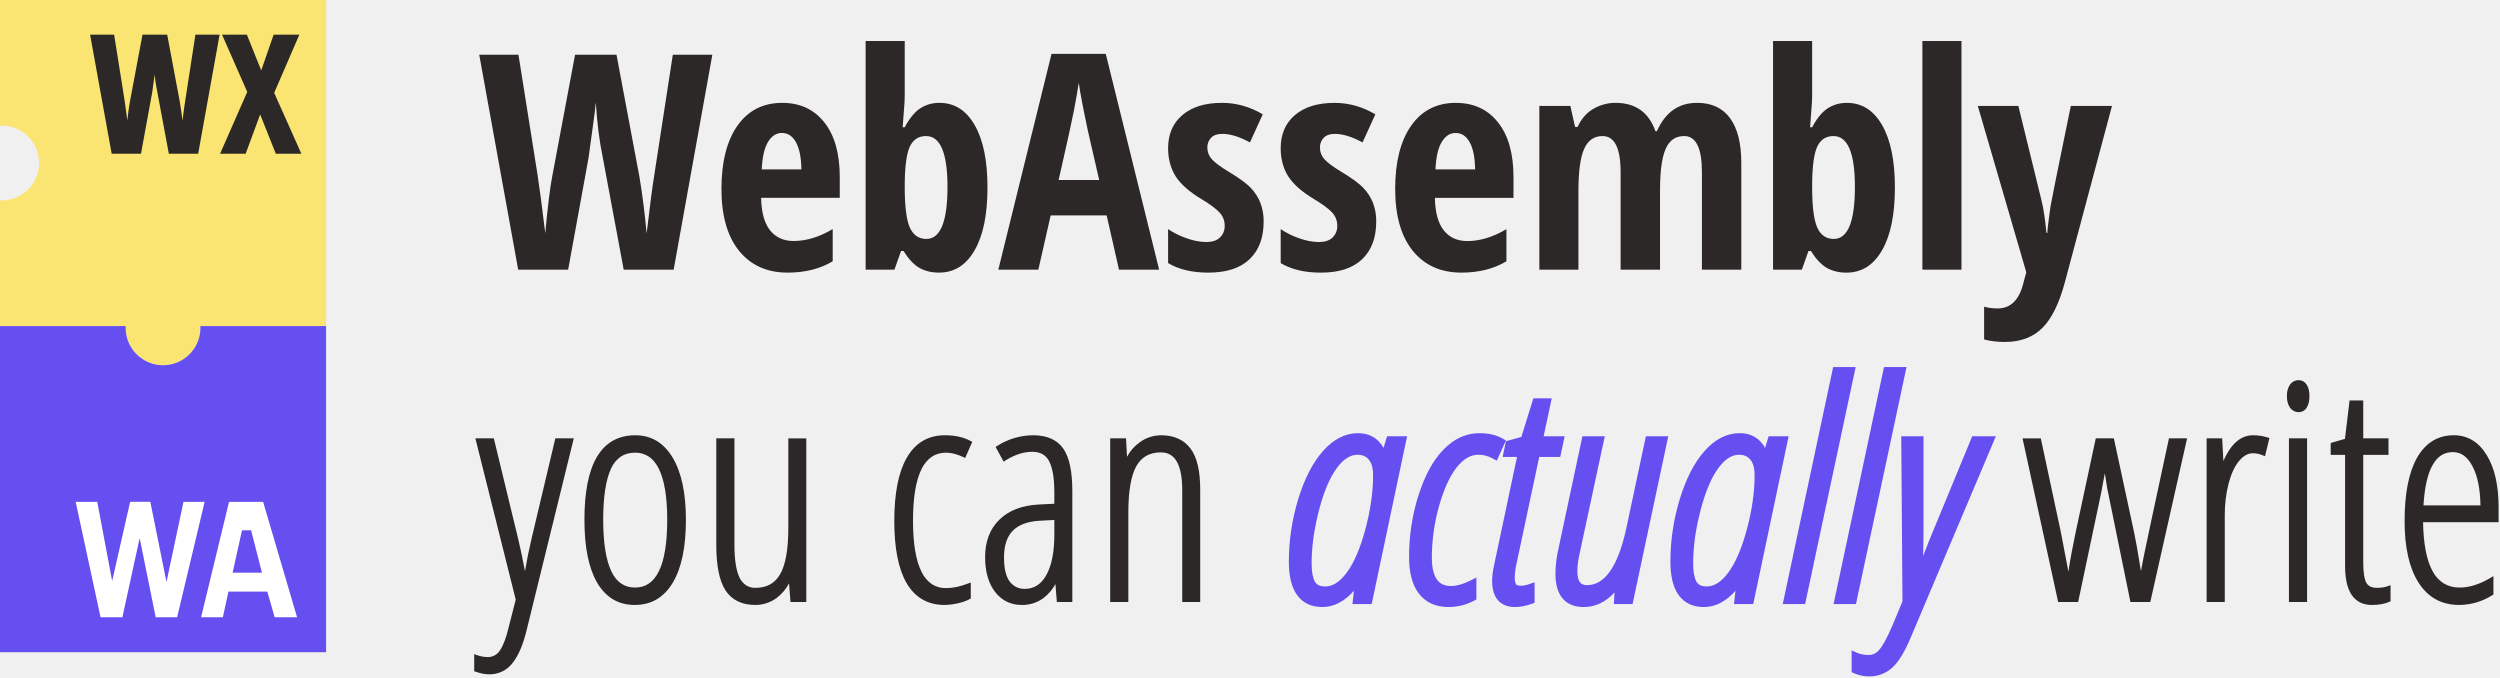
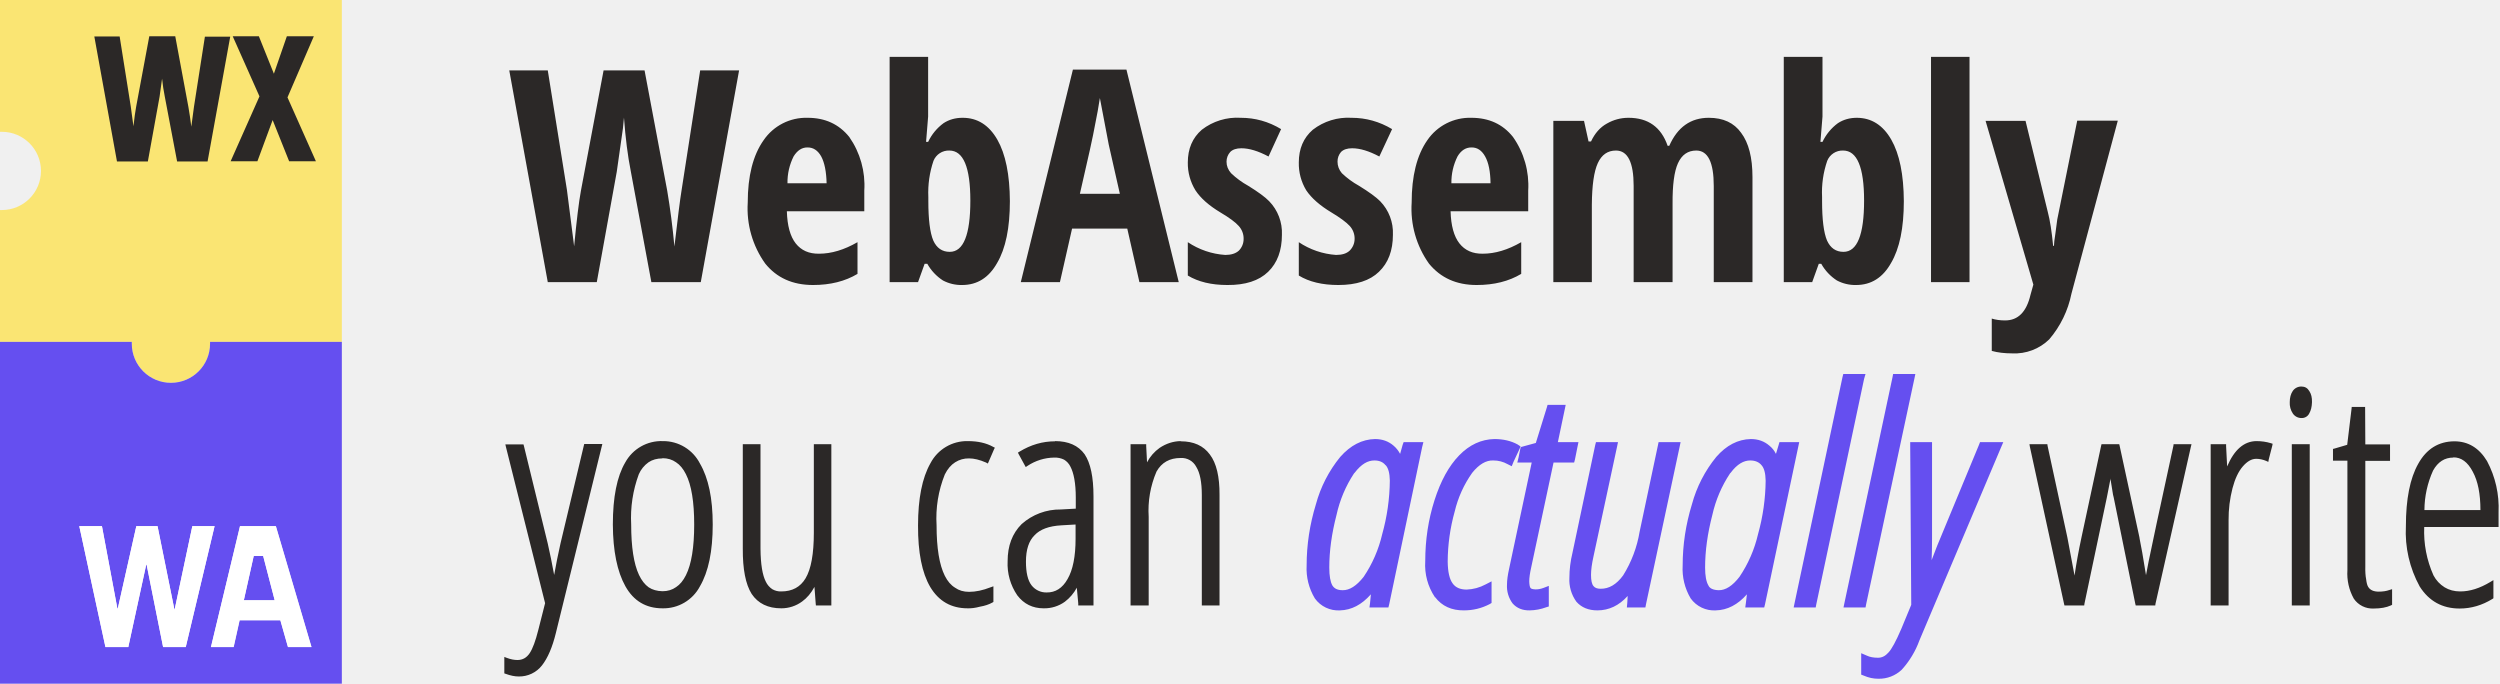
- <svg xmlns="http://www.w3.org/2000/svg" fill="none" viewBox="0 0 1196 324">
-   <path d="M60.16 156H0V95.84l.84.03a17.88 17.88 0 1 0 0-35.77q-.42 0-.84.04V0h156v156H95.86l.04.84a17.89 17.89 0 0 1-35.78 0z" fill="#fae573" />
-   <path d="M0 156v156h156V156H95.85q.04.42.04.84a17.89 17.89 0 0 1-35.78 0l.04-.84z" fill="#654ff0" />
-   <path d="M59.68 48.55q.5 3.26 1.23 9.07.63-5.8 1.22-8.87l6.04-32.17h11.82l6.04 32.18q.73 4.38 1.27 8.96.81-6.56 1.26-9.18l4.92-31.96h11.58L94.8 73.56H80.77l-5.54-29.7q-.77-3.65-1.26-8.06l-1.12 8.17V44l-5.4 29.56H53.43L43.1 16.58h11.5zm65.29-14.86 5.94-17.11h12.3l-12.04 27.84 13.01 29.14h-12.22l-7.5-18.8-6.95 18.8h-12.23l13-29.6-12.05-27.38h11.87z" fill="#2b2827" />
-   <path d="m236.43 210.48 11.53 47.6q1.64 6.9 3.19 15.21 1.22-7.44 3.09-15.35l11.25-47.46.18-.77h8.82l-.3 1.24-22.3 90.7c-1.65 6.77-3.85 11.97-6.65 15.5a13.7 13.7 0 0 1-11.33 5.44q-2.9-.01-6.38-1.25l-.67-.23v-8.17l1.33.47q2.67.93 5.15.93a6.7 6.7 0 0 0 5.85-3.22c1.54-2.24 2.96-5.96 4.22-11.27v-.01l3.32-12.98-19-75.9-.3-1.25h8.81zm67.5-2.25c7.71 0 13.72 3.67 17.95 10.83 4.21 7.1 6.26 17.02 6.26 29.62 0 12.92-2.05 22.98-6.26 30.04-4.2 7.08-10.3 10.69-18.22 10.69-7.84 0-13.87-3.61-18.02-10.7-4.07-7.06-6.05-17.11-6.05-30.03 0-13.22 1.95-23.3 5.98-30.1 4.07-6.88 10.24-10.35 18.37-10.35m47.41 52.26c0 7.51.9 12.82 2.56 16.07a9 9 0 0 0 3.1 3.5 8 8 0 0 0 4.38 1.16c5.44 0 9.32-2.16 11.8-6.46 2.57-4.45 3.94-11.78 3.94-22.14v-42.9h8.6V288h-7.54l-.08-.92-.63-8a21 21 0 0 1-6 7.04h-.02a17 17 0 0 1-10.07 3.29c-6.4 0-11.25-2.3-14.33-7-2.98-4.61-4.39-11.98-4.39-21.92v-50.78h8.68zm100.68-52.26q7.28 0 12.3 2.73l.8.44-.38.84-2.6 5.9-.4.94-.93-.43q-4.57-2.1-8.23-2.09-3.93.01-6.8 1.93a15 15 0 0 0-4.91 5.9c-2.7 5.39-4.1 13.58-4.1 24.71 0 11.04 1.4 19.16 4.1 24.5a15 15 0 0 0 4.9 5.85 12 12 0 0 0 6.8 1.9q4.77.02 10.48-2.17l1.36-.53v7.68l-.53.28q-2.49 1.35-5.96 2.07-3.44.73-6.05.73c-8 0-14.08-3.5-18.15-10.41-3.98-6.89-5.9-16.84-5.9-29.76 0-13.1 1.94-23.22 5.96-30.24 4.11-7.14 10.22-10.77 18.24-10.77m42.25 0c6.5 0 11.38 2.08 14.4 6.4 2.94 4.2 4.32 11.08 4.32 20.4V288h-7.4l-.08-.92-.6-7.64a21 21 0 0 1-5.83 6.75 17 17 0 0 1-10.3 3.22c-5.27 0-9.57-2.12-12.8-6.3h-.01c-3.17-4.22-4.7-9.77-4.7-16.57 0-7.48 2.25-13.5 6.84-17.95 4.58-4.47 10.95-6.85 19-7.24l7.27-.37v-5.38c0-7.08-.9-12.05-2.55-15.06a8 8 0 0 0-3.15-3.3 10 10 0 0 0-4.83-1.1c-4.13 0-8.4 1.35-12.83 4.14l-.9.56-.5-.93-2.89-5.27-.45-.83.8-.5a32 32 0 0 1 17.2-5.08m636.28 1.48h12.09v7.9h-12.09v51.25q0 3.82.41 6.34t1.13 3.7c.89 1.48 2.47 2.32 5.05 2.32q2.96 0 5.15-.79l1.33-.47v7.68l-.58.27q-3.37 1.51-8.36 1.5c-4.23 0-7.51-1.6-9.69-4.86-2.13-3.18-3.12-7.83-3.12-13.8v-53.13H1115v-5.69l.72-.21 6.11-1.78 2.1-17.49.11-.88h6.53zm43.29-1.48c6.73 0 12.02 3.25 15.83 9.55 3.79 6.22 5.63 14.53 5.63 24.85v7.19h-36.12c.17 10.54 1.73 18.33 4.57 23.48a15 15 0 0 0 5.39 5.85 14.5 14.5 0 0 0 7.59 1.93q6.83.02 14.6-4.57l1.51-.9v8.78l-.47.3a29.6 29.6 0 0 1-15.92 4.72c-8.41 0-14.94-3.6-19.48-10.73h-.01c-4.45-7.12-6.62-16.92-6.62-29.3 0-13.1 1.93-23.24 5.9-30.3 4.05-7.17 9.94-10.85 17.6-10.85m-618.4 0c6.16 0 10.92 2.1 14.1 6.39 3.15 4.2 4.62 10.82 4.62 19.65V288h-8.6v-53.6c0-6.26-.94-10.79-2.68-13.72-1.69-2.86-4.17-4.26-7.58-4.26-5.37 0-9.22 2.2-11.7 6.59-2.5 4.5-3.82 11.81-3.82 22.08V288h-8.68v-78.29h7.57l.06.95.41 7.88a20 20 0 0 1 6.1-6.96 17.4 17.4 0 0 1 10.2-3.35m421.03 2.27 9.5 44.44v.02l3.53 18.52q1.26-8.38 3.44-18.68l9.49-44.3.17-.79h8.65l.17.8 9.56 44.42.14.68q1 4.67 3.09 17.66.49-2.75 1.28-6.78v-.01l.98.2-.98-.2q1.9-9.36 11.95-55.98l.17-.79h8.67l-.27 1.22-17.16 76.29-.18.78h-9.49l-.16-.8-10.55-51.68-.27-1.18-.02-.05v-.05q-.05-.44-1.26-7.86l-.07.38v.02l-1.62 8.72v.03l-10.9 51.68-.17.79h-9.56l-.17-.79-16.6-76.29-.26-1.2h8.73zm101.33-2.27q3.72 0 6.98 1.04l.89.28-.22.9-1.62 6.68-.27 1.14-1.09-.45a12 12 0 0 0-4.81-.98c-2.19 0-4.35 1.13-6.48 3.66q-3.13 3.69-5 10.65a60 60 0 0 0-1.87 15.42V288h-8.68v-78.29h7.44l.05.95.52 9.89c3.48-7.96 8.14-12.32 14.16-12.32m25.89 79.77h-8.68v-78.29h8.68zm-606.2-38.88c-6 .32-10.28 1.98-13.05 4.83-2.7 2.8-4.14 6.98-4.14 12.73 0 5.45.97 9.24 2.75 11.56a8.6 8.6 0 0 0 7.22 3.47c4.36 0 7.76-2.1 10.23-6.52 2.56-4.52 3.88-11 3.88-19.55v-6.89zm-193.7-32.56q-4.02.01-6.84 1.9a13.7 13.7 0 0 0-4.7 5.82c-2.43 5.34-3.7 13.43-3.7 24.4s1.32 19.11 3.85 24.54q1.88 4.02 4.7 5.92a11.5 11.5 0 0 0 6.7 1.94q3.82 0 6.6-1.92 2.82-1.88 4.79-5.87c2.63-5.36 3.99-13.53 3.99-24.61 0-10.99-1.37-19.08-4-24.4q-1.95-3.94-4.78-5.82a11.5 11.5 0 0 0-6.6-1.9m869.63-.28c-4.17 0-7.42 2.04-9.79 6.36q-3.5 6.29-4.27 19.13h27.26q-.16-11.72-3.75-18.58c-2.42-4.75-5.57-6.9-9.45-6.9m-73.76-34.41c1.65 0 2.96.8 3.87 2.22.89 1.4 1.28 3.25 1.28 5.46 0 2.13-.39 3.94-1.27 5.37l-.01.01a4.4 4.4 0 0 1-3.87 2.23c-1.7 0-3.11-.76-4.17-2.16l-.01-.01-.01-.02c-1-1.44-1.45-3.28-1.45-5.42 0-2.23.45-4.1 1.46-5.5l.01-.03a5 5 0 0 1 4.17-2.15M976.41 94.9q1.6 5.9 2.6 16.52h.42q.07-1.68.63-5.98.56-4.35.92-6.81.35-2.47 9.7-47.96h19.69l-22.43 83.96q-4.08 15.45-10.83 22.21-6.75 6.75-18 6.75-5.55 0-9.91-1.2v-15.67q2.88.84 6.46.84 9.43 0 12.38-12.37l1.34-4.92-23.2-79.6h19.4zM374.18 49.2q12.8 0 20.18 9.35 7.38 9.27 7.38 26.08v9.99h-37.62q.21 10.48 4.3 15.6 4.07 5.07 11.24 5.07 9.15 0 18.7-5.7V125q-9 5.42-21.58 5.42-14.7 0-23.2-10.41-8.44-10.47-8.44-29.6 0-19.41 7.67-30.3t21.37-10.9m58.64-4.01q0 1.62-.07 3.37-.07 1.76-.91 12.3h.98q3.45-6.46 7.45-9.06a16.5 16.5 0 0 1 9.21-2.6q10.7 0 16.8 10.61 6.13 10.62 6.13 29.89 0 19.47-6.2 30.09-6.1 10.62-17 10.62-5.28 0-9.36-2.25-4-2.33-7.6-8.09h-1.19L427.9 129h-13.78V19.6h18.7zm151.66 4q10.41 0 19.62 5.49l-6.12 13.43q-7.52-4.08-13.21-4.08-3.6 0-5.42 1.9a6.6 6.6 0 0 0-1.76 4.64q0 3.16 2.18 5.63 2.25 2.46 8.3 6.11 7.32 4.43 10.27 7.53 2.95 3.09 4.57 7.03a24 24 0 0 1 1.61 9.2q0 11.48-6.75 17.94-6.68 6.4-19.75 6.4-11.61 0-19.2-4.57V109.6a37 37 0 0 0 9 4.43 29 29 0 0 0 9.14 1.76q4.36 0 6.61-2.1a7.5 7.5 0 0 0 2.32-5.7q0-3.6-2.39-6.26-2.4-2.67-8.79-6.54-8.5-5.06-12.23-10.76-3.66-5.77-3.66-13.57 0-9.98 6.82-15.82 6.9-5.83 18.84-5.83m53.86 0q10.41 0 19.62 5.49l-6.12 13.43q-7.52-4.08-13.22-4.08-3.59 0-5.4 1.9a6.6 6.6 0 0 0-1.77 4.64q0 3.16 2.18 5.63 2.25 2.46 8.3 6.11 7.32 4.43 10.27 7.53 2.95 3.09 4.57 7.03a24 24 0 0 1 1.61 9.2q0 11.48-6.75 17.94-6.68 6.4-19.75 6.4-11.61 0-19.2-4.57v-16.25a37 37 0 0 0 9 4.43 29 29 0 0 0 9.14 1.76q4.36 0 6.61-2.1a7.5 7.5 0 0 0 2.32-5.7q0-3.6-2.4-6.26-2.37-2.67-8.78-6.54-8.5-5.06-12.23-10.76-3.66-5.77-3.66-13.57 0-9.98 6.82-15.82 6.9-5.83 18.84-5.83m58.15 0q12.8 0 20.18 9.36 7.38 9.27 7.38 26.08v9.99h-37.61q.21 10.48 4.29 15.6 4.08 5.07 11.25 5.07 9.13 0 18.7-5.7V125q-9 5.42-21.59 5.42-14.7 0-23.2-10.41-8.44-10.47-8.44-29.6 0-19.41 7.67-30.3 7.65-10.9 21.37-10.9m170.44-4q0 1.62-.07 3.37-.07 1.76-.91 12.3h.98q3.45-6.46 7.45-9.06a16.5 16.5 0 0 1 9.21-2.6q10.7 0 16.8 10.61 6.13 10.62 6.13 29.89 0 19.47-6.2 30.09-6.1 10.62-17 10.62-5.28 0-9.36-2.25-4-2.33-7.6-8.09h-1.19l-3.16 8.93h-13.78V19.6h18.7zM257.25 84.2q1.35 8.72 3.59 27.35 1.75-18.84 3.3-26.93l10.97-58.43h19.83l10.97 58.43q2.18 13.01 3.44 27.07 2.46-20.81 3.59-27.49l8.93-58h18.91L322.28 129h-23.9l-10.05-53.86q-2.32-11.03-3.3-26.09l-.57 5.2-2.88 21.17L271.8 129h-23.9L229.27 26.2h18.77zM554.53 129h-19.2l-5.9-25.94h-26.79l-5.9 25.94H477.6l25.45-103.22H529zm257.35-79.8q10.4 0 15.75 7.3 5.4 7.32 5.4 21.38V129H814.2V82.31q0-17.22-8.51-17.22-6.2 0-8.86 6.18-2.67 6.11-2.67 19.7V129H775.3V82.31q0-17.22-8.65-17.22-6.05 0-8.78 6.11-2.75 6.11-2.75 20.18V129h-18.7V50.67h14.84l2.25 10.06h1.2q2.8-5.99 7.65-8.72a21 21 0 0 1 10.48-2.81q14.34 0 19.13 13.57h.7q5.97-13.57 19.2-13.57m126.5 79.8h-18.7V19.6h18.7zM443.02 65.09q-5.35 0-7.74 4.99-2.32 5-2.46 17.58v1.9q0 13.64 2.4 19.19 2.45 5.56 7.94 5.56 10.12 0 10.12-24.9 0-24.32-10.26-24.32m434.1 0q-5.34 0-7.73 4.99-2.32 5-2.46 17.58v1.9q0 13.64 2.39 19.19 2.46 5.56 7.95 5.56 10.12 0 10.12-24.9 0-24.32-10.26-24.32M516.08 39.56q-.9 6.05-2.32 13.36-1.4 7.25-7.31 33.19h19.4l-5.48-23.9q-.5-2.2-2.25-10.9-1.69-8.8-2.04-11.75M374.04 63.61q-4.01 0-6.61 4.29-2.6 4.22-3.02 13.15h18.98q-.14-8.58-2.6-13.01-2.47-4.43-6.75-4.43m322.31 0q-4 0-6.6 4.29-2.61 4.22-3.03 13.15h18.98q-.15-8.58-2.6-13.01t-6.75-4.43" fill="#2b2827" />
-   <path d="M920.19 255.64q0 5.18-.18 10.38a231 231 0 0 1 2.73-7l20.76-50.3h11.31l-40.69 96.21c-2.74 6.54-5.6 11.38-8.62 14.25a16 16 0 0 1-11.36 4.41q-3.67 0-7.12-1.5l-1.2-.52v-10.4l2.79 1.2c1.42.62 3.2.97 5.39.97 1.9 0 3.52-.74 4.96-2.4l.01-.02.02-.02c1.58-1.74 3.7-5.51 6.32-11.61l4.83-11.56-.58-79.02h10.63zm-270.53-48.4c3.54 0 6.62 1 9.08 3.12a14 14 0 0 1 3.15 3.94l1.69-5.59h9.57L656.21 289H647l.73-6.36c-4.5 5.02-9.5 7.77-15.08 7.77-5.22 0-9.4-1.88-12.18-5.8-2.7-3.8-3.88-9.25-3.88-16.03q0-15 4.44-29.69c3-9.78 6.92-17.5 11.8-23.03 4.96-5.6 10.58-8.63 16.83-8.63m58.08 0c4.28 0 8.02.81 11.12 2.58l1.58.9-4.38 9.67-1.9-1.03a14.3 14.3 0 0 0-6.98-1.8c-3.5 0-6.95 1.82-10.32 6.07-3.33 4.25-6.19 10.46-8.5 18.75a92 92 0 0 0-3.37 24.3c0 5.05.92 8.47 2.44 10.6 1.43 2 3.58 3.08 6.81 3.08 2.54 0 5.58-.81 9.16-2.6l2.9-1.45v10.48l-1.06.57a26 26 0 0 1-12.33 3.05c-5.96 0-10.76-2.09-14.1-6.4h-.01c-3.23-4.24-4.7-10.15-4.7-17.46q0-15.56 4.53-29.65c3-9.4 6.95-16.73 11.93-21.81 5-5.15 10.75-7.85 17.18-7.85m30.74 1.47h10.06l-2.13 9.9h-10.05l-10.77 50.66v.02a34 34 0 0 0-.94 7.02c0 1.9.34 2.85.65 3.28.3.3.9.63 2.2.63q1.79.01 4-.74l2.64-.9v9.83l-1.33.47q-4.2 1.51-8.05 1.53c-3.39 0-6.26-1.03-8.23-3.37-1.92-2.28-2.7-5.48-2.7-9.25q.01-2.99.95-7.44l10.96-51.73h-6.9l1.62-7.55 7.35-2 5.74-18.5h8.8zm17.34 55.5v.04a41 41 0 0 0-1.22 9.04c0 2.68.52 4.33 1.24 5.27.64.84 1.64 1.38 3.37 1.38 4.1 0 7.74-2 10.94-6.5 3.25-4.56 5.95-11.58 7.99-21.24l9.26-43.49h10.7L781.01 289h-8.94l.32-5.56c-4.2 4.53-9.11 6.97-14.73 6.97-4.26 0-7.78-1.3-10.18-4.2-2.35-2.84-3.35-6.86-3.35-11.73q.01-5.8 1.46-12.12l11.44-53.65h10.7zm76.38-56.98c3.53 0 6.6 1 9.07 3.13q1.88 1.62 3.15 3.94l1.69-5.59h9.57L838.74 289h-9.21l.73-6.36c-4.5 5.02-9.5 7.77-15.08 7.77-5.22 0-9.4-1.88-12.18-5.8-2.7-3.8-3.88-9.25-3.88-16.03q0-15 4.44-29.69c3-9.78 6.92-17.5 11.8-23.03 4.96-5.6 10.58-8.63 16.84-8.63M863.56 289h-10.7l24.12-113.4h10.77zm24.32 0h-10.7l24.13-113.4h10.77zm-238.5-71.44c-3.14 0-6.33 1.74-9.54 5.94l-.31.43c-3.3 4.44-6.17 11.12-8.53 20.2q-3.53 13.56-3.52 25.43c0 4.12.6 6.95 1.56 8.72.82 1.41 2.27 2.29 4.94 2.29 3.35 0 6.76-1.9 10.22-6.51 3.44-4.59 6.45-11.44 8.95-20.7q3.73-13.85 3.73-25.99c0-3.64-.8-6.02-2.05-7.48l-.02-.02-.02-.02c-1.2-1.47-2.9-2.29-5.4-2.29m182.53 0c-3.14 0-6.33 1.74-9.53 5.94l-.32.43c-3.3 4.44-6.17 11.12-8.53 20.2Q810 257.68 810 269.55c0 4.12.6 6.95 1.57 8.72.81 1.41 2.26 2.29 4.94 2.29 3.34 0 6.75-1.9 10.2-6.51 3.45-4.59 6.46-11.44 8.96-20.7q3.74-13.85 3.73-25.99c0-3.64-.8-6.02-2.05-7.48l-.02-.02-.02-.02c-1.2-1.47-2.9-2.29-5.4-2.29" fill="#654ff0" />
-   <path d="M53.6 277.67h.13l8.52-37.6h9.67l7.66 38.07h.13l8.07-38.06H97.9L84.74 295.3H74.48l-7.6-37.6h-.13l-8.2 37.6H48.1l-11.9-55.22h10.33zm88.52 17.63H131.4l-3.53-12.29H109.3l-2.7 12.3H96.2l13.37-55.23h16.3zm-26.34-41.6-4.5 20.26h14.03l-5.18-20.27z" fill="#fff" />
+ <svg xmlns="http://www.w3.org/2000/svg" fill="none" viewBox="0 0 1214 332">
+   <path d="M64 166H0v-64h.9a19 19 0 1 0 0-38H0V0h166v166h-64v.9a19 19 0 0 1-38 0z" fill="#fae573" />
+   <path d="m63.5 51.7 1.3 9.6q.7-6.2 1.3-9.4l6.4-34.3h12.6L91.5 52q.8 4.6 1.4 9.5l1.3-9.7 5.3-34h12.3l-11 60.6H86l-6-31.6a92 92 0 0 1-1.3-8.6l-1.2 8.7-5.7 31.5h-15l-11-60.7h12.3zM133 35.8l6.3-18.2h13.1l-12.8 29.7 13.8 31h-13l-8-20-7.4 20h-13l14-31.5-13-29.2h12.7z" fill="#2b2827" />
+   <path d="M0 166v166h166V166h-64v.9a19 19 0 0 1-38 0v-.9zm38.5 89.5h11l7.5 40h.2l9-40h10.3l8.2 40.5h.1l8.6-40.5h10.8l-14 58.7h-11l-8-40H71l-8.7 40H51.2zm78 0H134l17.3 58.7h-11.4l-3.7-13h-19.8l-2.9 13h-11zm6.7 14.5-4.8 21.5h15l-5.6-21.5z" fill="#654ff0" />
+   <path d="M57 295.5h.2l9-40h10.3l8.2 40.5h.1l8.6-40.5h10.8l-14 58.7h-11l-8-40H71l-8.7 40H51.2l-12.7-58.7h11zm94.2 18.7h-11.4l-3.7-13h-19.8l-2.9 13h-11l14.2-58.7h17.3zm-28-44.2-4.8 21.5h15l-5.6-21.5z" fill="#fff" />
+   <path d="M340.3 137h-24l-10-53.9q-2.2-11-3.3-26l-.5 5.2-3 21.1-9.7 53.6H266L247.3 34.2H266l9.3 58 3.5 27.4q1.8-18.9 3.3-27l11-58.4H313l11 58.4q2.2 13 3.5 27.1 2.4-20.8 3.5-27.5l9-58h18.9zm54.5 1.4q-14.8 0-23.2-10.4a46 46 0 0 1-8.5-29.6q0-19.4 7.7-30.3a25 25 0 0 1 21.4-10.9q12.7 0 20.2 9.3a41 41 0 0 1 7.3 26.1v10h-37.6q.3 10.5 4.3 15.6t11.3 5q9 0 18.7-5.6V133q-9 5.4-21.6 5.4M392 71.6q-3.9 0-6.6 4.3a28 28 0 0 0-3 13.1h19q-.2-8.5-2.6-13-2.5-4.5-6.8-4.4m75.5-14.4q10.7 0 16.8 10.6 6 10.5 6.1 29.9 0 19.5-6.2 30-6 10.7-17 10.7a19 19 0 0 1-9.3-2.2 23 23 0 0 1-7.6-8.1H449l-3.2 8.9H432V27.6h18.7v29l-1 12.3h1a24 24 0 0 1 7.5-9.1q4-2.6 9.2-2.6M461 73.1a8 8 0 0 0-7.7 5 48 48 0 0 0-2.5 17.6v1.9q0 13.5 2.4 19.2 2.5 5.5 8 5.5 10 0 10-24.9 0-24.3-10.2-24.3m92.3 63.9-5.9-26h-26.8l-5.9 26h-19L521 33.8h26L572.4 137zm-9.5-42.9-5.4-23.9-4.3-22.6q-.9 6-2.4 13.3-1.3 7.4-7.3 33.2zm78.7 19.9q0 11.5-6.7 18t-19.8 6.4q-11.6 0-19.2-4.6v-16.2a37 37 0 0 0 18.2 6.2q4.3 0 6.6-2.1a8 8 0 0 0 2.3-5.7 9 9 0 0 0-2.4-6.3q-2.4-2.7-8.8-6.5-8.5-5.1-12.2-10.8a25 25 0 0 1-3.7-13.5q0-10 6.8-15.9a28 28 0 0 1 18.9-5.8q10.5 0 19.6 5.5L616 76q-7.5-4-13.2-4-3.6 0-5.4 1.8a7 7 0 0 0-1.8 4.7q0 3.1 2.2 5.6a40 40 0 0 0 8.3 6.1q7.3 4.5 10.2 7.5a22 22 0 0 1 6.2 16.3m53.9 0q0 11.5-6.8 18-6.6 6.4-19.7 6.4-11.7 0-19.2-4.6v-16.2a37 37 0 0 0 18.1 6.2q4.4 0 6.6-2.1a8 8 0 0 0 2.4-5.7 9 9 0 0 0-2.4-6.3q-2.5-2.7-8.8-6.5-8.5-5.1-12.3-10.8a25 25 0 0 1-3.6-13.5q0-10 6.8-15.9a28 28 0 0 1 18.8-5.8q10.5 0 19.7 5.5L669.8 76q-7.5-4-13.2-4-3.6 0-5.4 1.8a7 7 0 0 0-1.7 4.7q0 3.1 2.1 5.6a40 40 0 0 0 8.3 6.1q7.3 4.5 10.3 7.5a22 22 0 0 1 6.2 16.3m40.6 24.4q-14.6 0-23.1-10.4a46 46 0 0 1-8.4-29.6q0-19.4 7.6-30.3a25 25 0 0 1 21.4-10.9q12.8 0 20.2 9.3a41 41 0 0 1 7.4 26.1v10h-37.7q.3 10.5 4.3 15.6t11.3 5q9 0 18.7-5.6V133q-9 5.4-21.6 5.4m-2.6-66.8q-4.1 0-6.7 4.3a28 28 0 0 0-3 13.1h19q-.1-8.5-2.6-13t-6.7-4.4M832.2 137V90.3q0-17.2-8.5-17.2-6.1 0-8.9 6.2-2.7 6-2.6 19.7v38h-18.9V90.3q0-17.2-8.6-17.2-6 0-8.8 6.1T773 99.4V137h-18.7V58.7h14.9l2.2 10h1.2q2.8-6 7.7-8.7 4.9-2.8 10.5-2.8 14.3 0 19 13.6h.8q6-13.6 19.2-13.6 10.5 0 15.7 7.3Q851 71.8 851 86v51zm69.4-79.8q10.7 0 16.8 10.6 6 10.5 6.1 29.9 0 19.5-6.2 30-6 10.7-17 10.7a19 19 0 0 1-9.3-2.2 23 23 0 0 1-7.6-8.1h-1.2L880 137h-13.8V27.6H885v29l-1 12.3h1a24 24 0 0 1 7.5-9.1q4-2.6 9.2-2.6M895 73.1a8 8 0 0 0-7.7 5 47 47 0 0 0-2.5 17.6v1.9q0 13.5 2.4 19.2 2.5 5.5 8 5.5 10 0 10-24.9 0-24.3-10.2-24.3m61.4 63.9h-18.7V27.6h18.7zm7.8-78.3h19.4l10.8 44.2q1.6 6 2.6 16.5h.4q0-1.6.7-6l.9-6.8 9.7-48h19.7l-22.5 84a49 49 0 0 1-10.8 22.2 24 24 0 0 1-18 6.8q-5.6 0-9.9-1.2v-15.7q2.9.9 6.5.9 9.4 0 12.3-12.4l1.4-5zM254.4 216.5 266 264q1.6 7 3.1 15.2 1.3-7.4 3.1-15.4l11.3-47.4.2-.8h8.8l-.3 1.2-22.3 90.7q-2.5 10.2-6.7 15.6a14 14 0 0 1-11.3 5.4q-2.9 0-6.4-1.3l-.6-.2v-8l1.3.5q2.7 1 5.1 1 3.7 0 5.9-3.3t4.2-11.3l3.3-13-19-75.8-.3-1.3h8.8zm67.5-2.3a20 20 0 0 1 18 10.9q6.2 10.6 6.2 29.6 0 19.4-6.2 30a20 20 0 0 1-18.2 10.7q-12 0-18-10.7t-6.1-30q0-19.9 6-30.1a20 20 0 0 1 18.3-10.4m47.4 52.3q.1 11.2 2.6 16a9 9 0 0 0 3.1 3.6 8 8 0 0 0 4.4 1.1q8 0 11.8-6.4 4-6.7 4-22.2v-42.9h8.5V294h-7.5l-.1-1-.6-8q-2.4 4.5-6 7.1a17 17 0 0 1-10.1 3.3q-9.7 0-14.4-7-4.4-7-4.3-22v-50.7h8.6zM470 214.2q7.3 0 12.3 2.8l.8.4-.4.8-2.6 6-.4.9-.9-.5q-4.6-2-8.2-2a12 12 0 0 0-6.8 1.9q-3 1.9-5 5.9a57 57 0 0 0-4 24.7q0 16.5 4 24.5 2 4 5 5.8 2.8 2 6.8 2 4.8 0 10.4-2.2l1.4-.5v7.6l-.5.3q-2.5 1.4-6 2-3.4.9-6 .8-12 0-18.2-10.4-6-10.3-5.9-29.8 0-19.6 6-30.2a20 20 0 0 1 18.2-10.8m42.3 0q9.8 0 14.4 6.4Q531 227 531 241v53h-7.4v-1l-.7-7.6a21 21 0 0 1-5.8 6.8 17 17 0 0 1-10.3 3.2q-8 0-12.8-6.3a27 27 0 0 1-4.7-16.6q0-11.2 6.8-18a28 28 0 0 1 19-7.1l7.3-.4v-5.4c0-7-1-12-2.6-15a8 8 0 0 0-3.1-3.4 10 10 0 0 0-4.8-1 24 24 0 0 0-12.9 4l-.9.6-.5-.9-2.9-5.3-.4-.8.8-.5q8.2-5 17.2-5m636.3 1.5h12v8h-12V275q-.1 3.8.4 6.3.3 2.6 1 3.7 1.4 2.3 5.1 2.3 3 0 5.2-.8l1.3-.4v7.6l-.6.3q-3.3 1.5-8.3 1.5a11 11 0 0 1-9.7-4.8 25 25 0 0 1-3.1-13.8v-53.2h-7V218l.8-.2 6.1-1.8 2.1-17.4.1-1h6.5zm43.2-1.5q10.1 0 15.9 9.6a48 48 0 0 1 5.6 24.8v7.2h-36.1a52 52 0 0 0 4.5 23.5 15 15 0 0 0 5.4 5.8q3.3 2 7.6 2 7 0 14.6-4.6l1.5-.9v8.8l-.4.3q-7.6 4.7-16 4.7-12.6 0-19.4-10.7a55 55 0 0 1-6.7-29.3q0-19.7 6-30.3 6-10.8 17.5-10.9m-618.4 0q9.4 0 14.1 6.4 4.8 6.3 4.7 19.7V294h-8.6v-53.6q0-9.4-2.7-13.7a8 8 0 0 0-7.6-4.3q-8 0-11.7 6.6a48 48 0 0 0-3.8 22v43H549v-78.3h7.6v1l.4 7.8a20 20 0 0 1 6.1-7q4.8-3.2 10.2-3.3m421 2.3 9.6 44.4 3.5 18.6q1.2-8.4 3.4-18.7l9.5-44.3.2-.8h8.6l.2.8 9.6 44.4.1.7q1 4.6 3.1 17.7l1.3-6.8 1 .2-1-.2q1.9-9.5 12-56l.1-.8h8.7l-.3 1.2-17.2 76.3-.1.8h-9.5l-.2-.8-10.5-51.7-.3-1.2-1.3-8v.5l-1.7 8.7-10.9 51.7-.1.8h-9.6l-.2-.8-16.6-76.3-.2-1.2h8.7zm101.4-2.3q3.7 0 7 1l.9.3-.2 1-1.7 6.6-.2 1.2-1.1-.5q-2.4-1-4.8-1-3.3 0-6.5 3.7t-5 10.6a60 60 0 0 0-1.9 15.5V294h-8.7v-78.3h7.5v1l.5 9.8q5.2-12.2 14.2-12.3m25.9 79.8h-8.7v-78.3h8.7zm-606.2-38.9q-9 .5-13 4.8-4.2 4.1-4.2 12.8 0 8 2.7 11.5a9 9 0 0 0 7.3 3.5q6.5.1 10.2-6.5 3.9-6.7 3.9-19.6v-6.9zm-193.7-32.5q-4 0-6.8 1.9a14 14 0 0 0-4.7 5.8 61 61 0 0 0-3.7 24.4q0 16.4 3.8 24.5 1.9 4 4.7 6 2.7 1.8 6.7 1.9 3.8 0 6.6-2 2.8-1.8 4.8-5.8 4-8 4-24.6 0-16.5-4-24.4-2-4-4.8-5.8-2.8-2-6.6-2m869.6-.3q-6.3 0-9.8 6.3a47 47 0 0 0-4.2 19.2h27.2q0-11.8-3.7-18.6-3.7-7.1-9.5-7m-73.7-34.4q2.5 0 3.8 2.2 1.4 2.1 1.3 5.4t-1.3 5.4a4 4 0 0 1-3.8 2.3 5 5 0 0 1-4.2-2.2 9 9 0 0 1-1.5-5.5q0-3.3 1.5-5.5a5 5 0 0 1 4.2-2.1" fill="#2b2827" />
+   <path d="M938.2 261.6q0 5.3-.2 10.4l2.7-7 20.3-49 .5-1.3h11.3l-1.2 2.8-39.5 93.4a43 43 0 0 1-8.6 14.3 16 16 0 0 1-11.4 4.4q-3.6 0-7-1.5l-1.3-.5v-10.4l2.8 1.2q2.1 1 5.4 1 2.8 0 5-2.5 2.4-2.5 6.3-11.6l4.8-11.6-.5-77v-2h10.6zm-270.5-48.4q5.3 0 9 3.2 1.9 1.6 3.2 4l1.2-4.3.5-1.4h9.6l-.6 2.4-16 76.3-.4 1.6H665l.3-2.2.4-4.2q-6.7 7.6-15 7.8a14 14 0 0 1-12.2-5.8 28 28 0 0 1-4-16q0-15 4.5-29.7a62 62 0 0 1 11.8-23q7.5-8.5 16.9-8.7m58 0q6.4 0 11.2 2.6l1.5 1-.7 1.6-2.8 6-.8 2-2-1a14 14 0 0 0-7-1.8q-5.2-.2-10.2 6a54 54 0 0 0-8.5 18.8 92 92 0 0 0-3.4 24.3q.1 7.5 2.4 10.6 2.1 3 6.8 3a21 21 0 0 0 9.2-2.5l2.9-1.5v10.5l-1 .6q-5.8 3-12.4 3-9 .1-14-6.4h-.1a28 28 0 0 1-4.7-17.5q0-15.5 4.5-29.6t12-21.8 17.1-7.9m34.1-14.2-3.3 15.7h10l-.5 2.4-1.2 6-.4 1.5h-10l-10.8 50.7q-1 4.4-1 7 .1 2.8.7 3.3.4.5 2.2.6t4-.7l2.6-1v10l-1.3.4a24 24 0 0 1-8 1.5q-5.2.1-8.3-3.4a14 14 0 0 1-2.7-9.2q0-3 1-7.5l11-51.7h-7l.6-2.4.8-4 .3-1.1 1.1-.3 6.2-1.7 5.3-17.1.4-1.4h8.8zm25.4 18.1-11.4 53.1q-1.2 5.4-1.2 9 0 4 1.2 5.4 1 1.3 3.4 1.3 6.2.1 11-6.5a58 58 0 0 0 8-21.2l8.9-42 .3-1.5h10.7l-.5 2.4-16.3 76.3-.3 1.6h-9l.2-2.1.2-3.5q-6.3 7-14.7 7-6.5 0-10.2-4.2a18 18 0 0 1-3.4-11.7q0-5.9 1.5-12.1l11-52.1.4-1.6h10.7zm65-3.9q5.3 0 9 3.2 2 1.6 3.2 4l1.3-4.3.4-1.4h9.6l-.5 2.4-16.1 76.3-.4 1.6h-9.2l.3-2.2.5-4.2q-6.7 7.6-15.1 7.8a14 14 0 0 1-12.2-5.8 28 28 0 0 1-3.9-16q0-15 4.5-29.7a62 62 0 0 1 11.8-23q7.4-8.5 16.8-8.7m55-29.2L882 293.4l-.3 1.6H871l.5-2.4 23.2-109.4.4-1.6h10.8zm24.4 0-23.4 109.4-.3 1.6h-10.7l.5-2.4L919 183.2l.3-1.6h10.8zm-262.2 39.6c-3.2 0-6.3 1.7-9.6 6l-.3.3a60 60 0 0 0-8.5 20.2q-3.5 13.5-3.5 25.5 0 6 1.5 8.7c.9 1.4 2.3 2.3 5 2.3q5 .1 10.2-6.5a62 62 0 0 0 9-20.7 100 100 0 0 0 3.7-26q-.1-5.4-2-7.5h-.1q-1.8-2.3-5.4-2.3m182.5 0c-3.1 0-6.3 1.7-9.5 6l-.3.3a60 60 0 0 0-8.6 20.2q-3.5 13.5-3.5 25.5 0 6 1.6 8.7 1 2.2 5 2.3 5 .1 10.1-6.5a62 62 0 0 0 9-20.7 100 100 0 0 0 3.7-26q-.1-5.4-2-7.5-1.9-2.3-5.5-2.3" fill="#654ff0" />
</svg>
